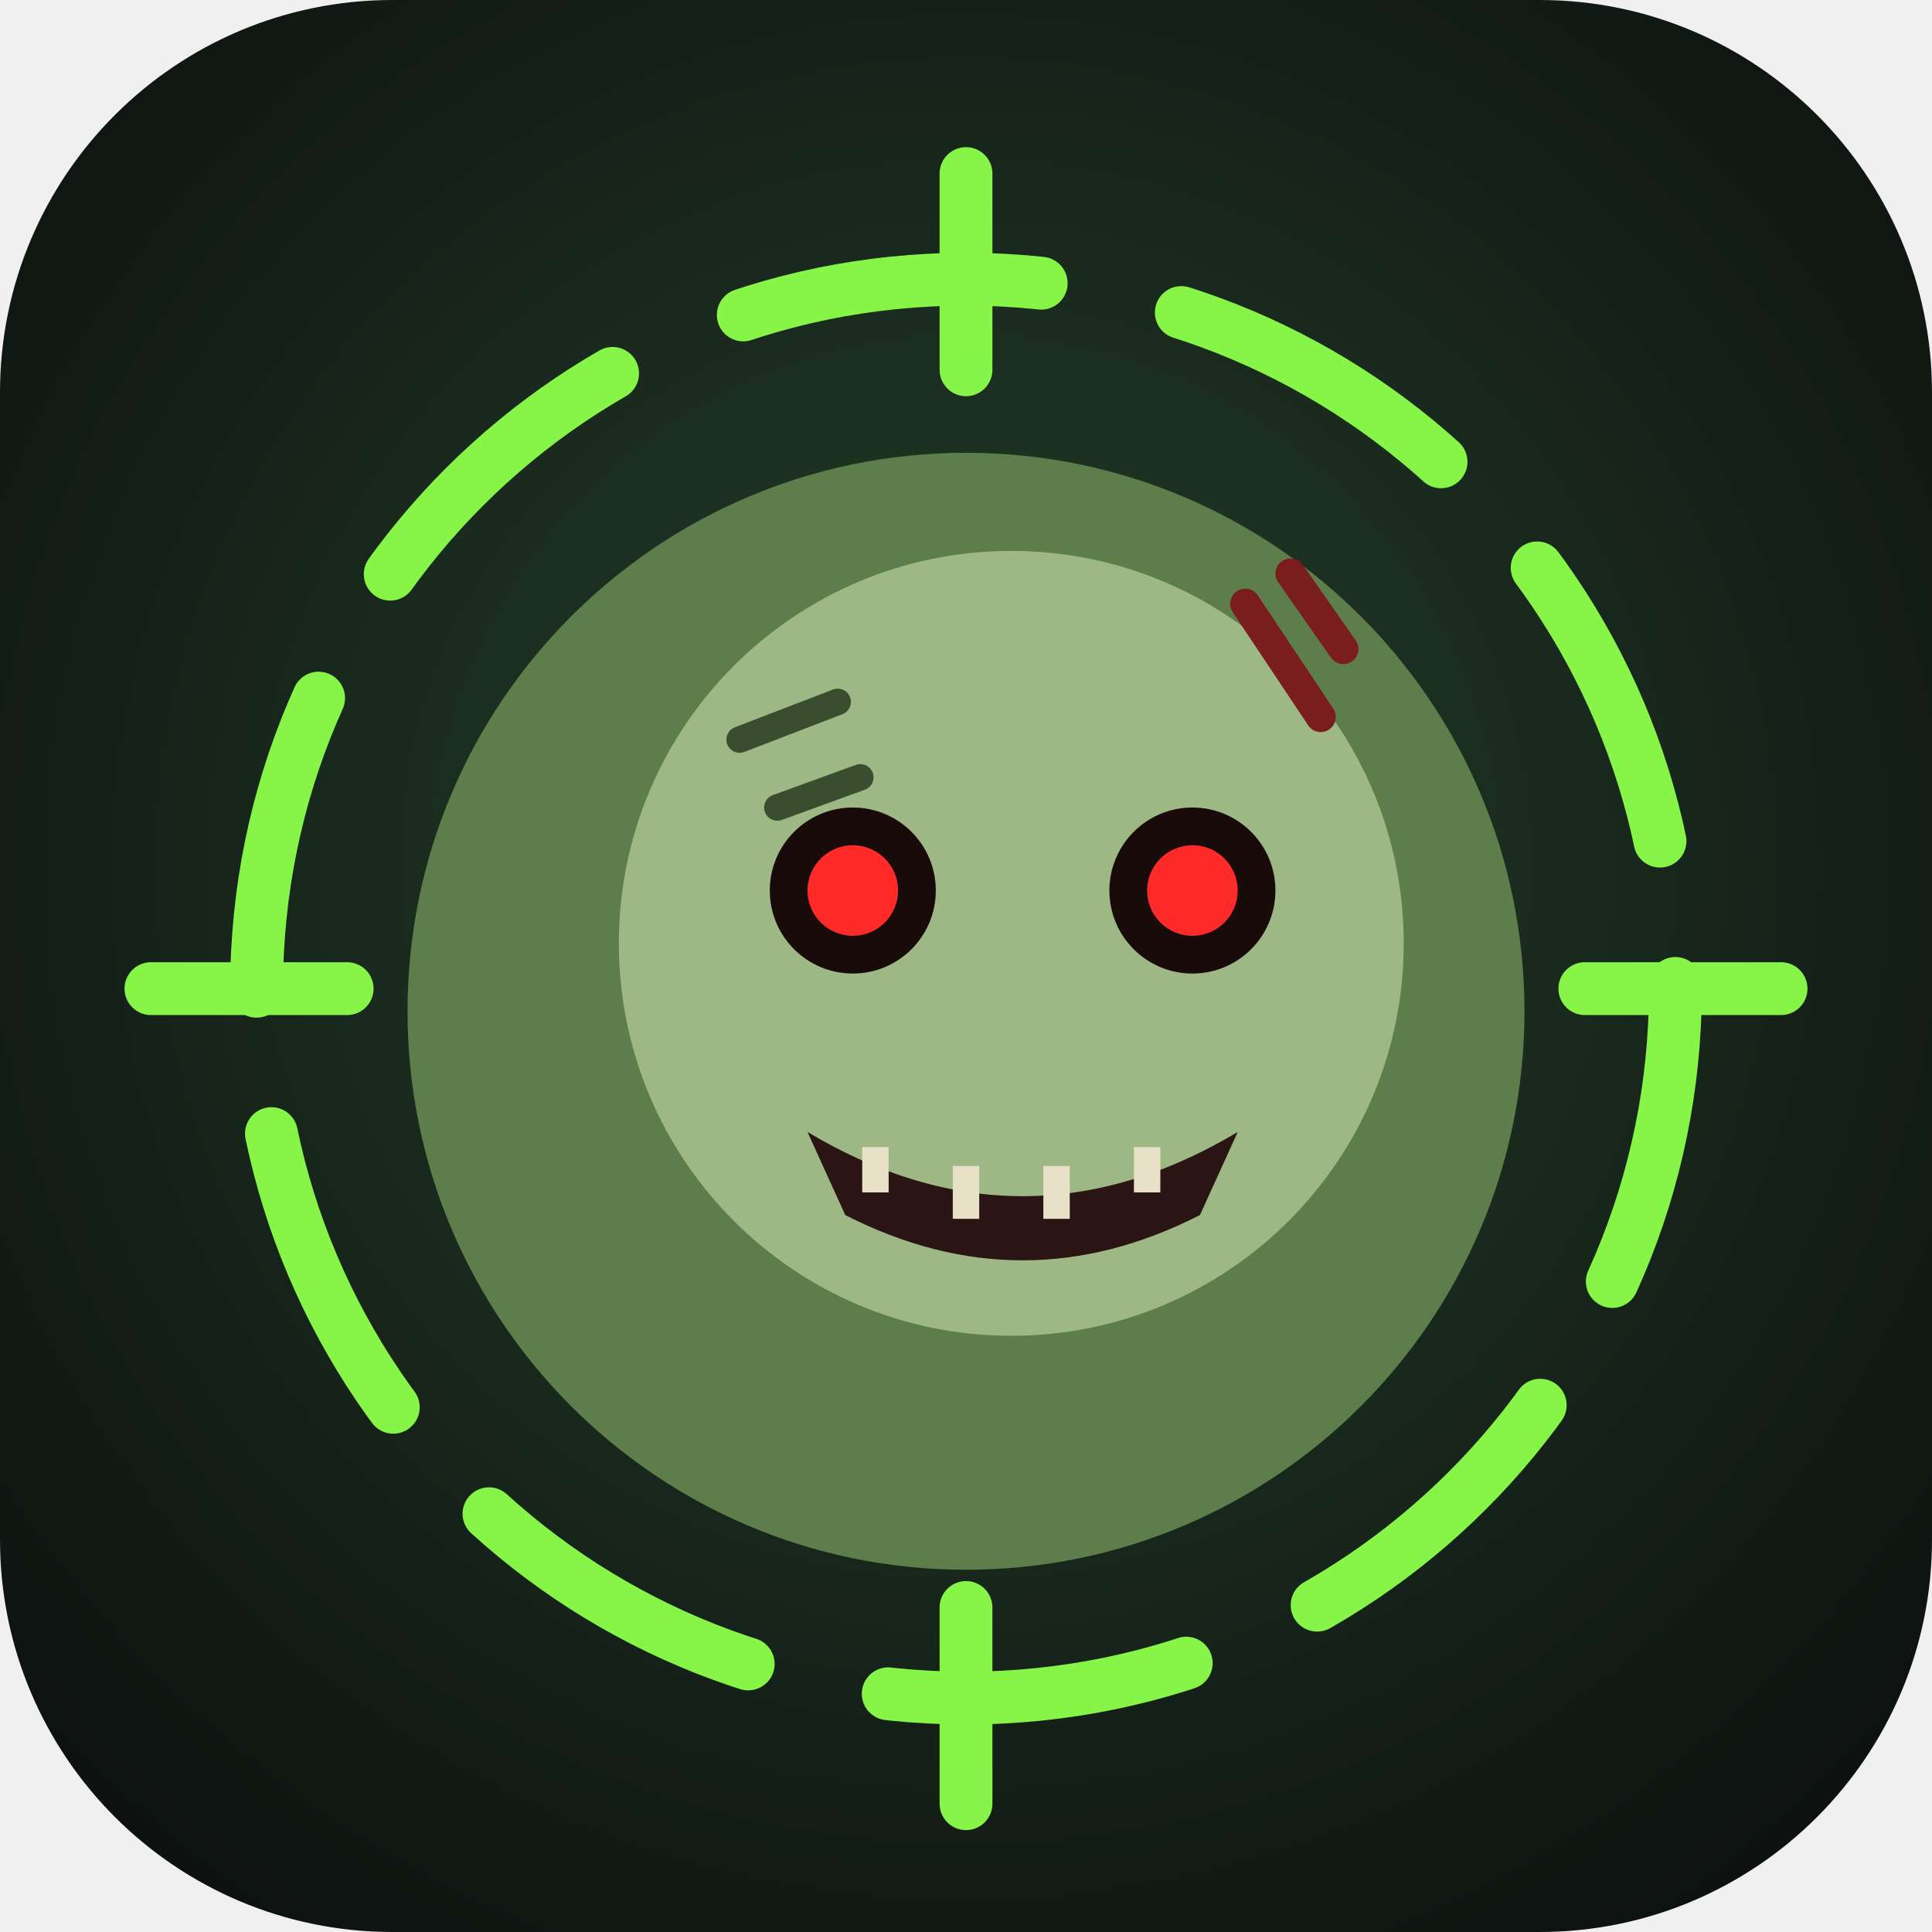
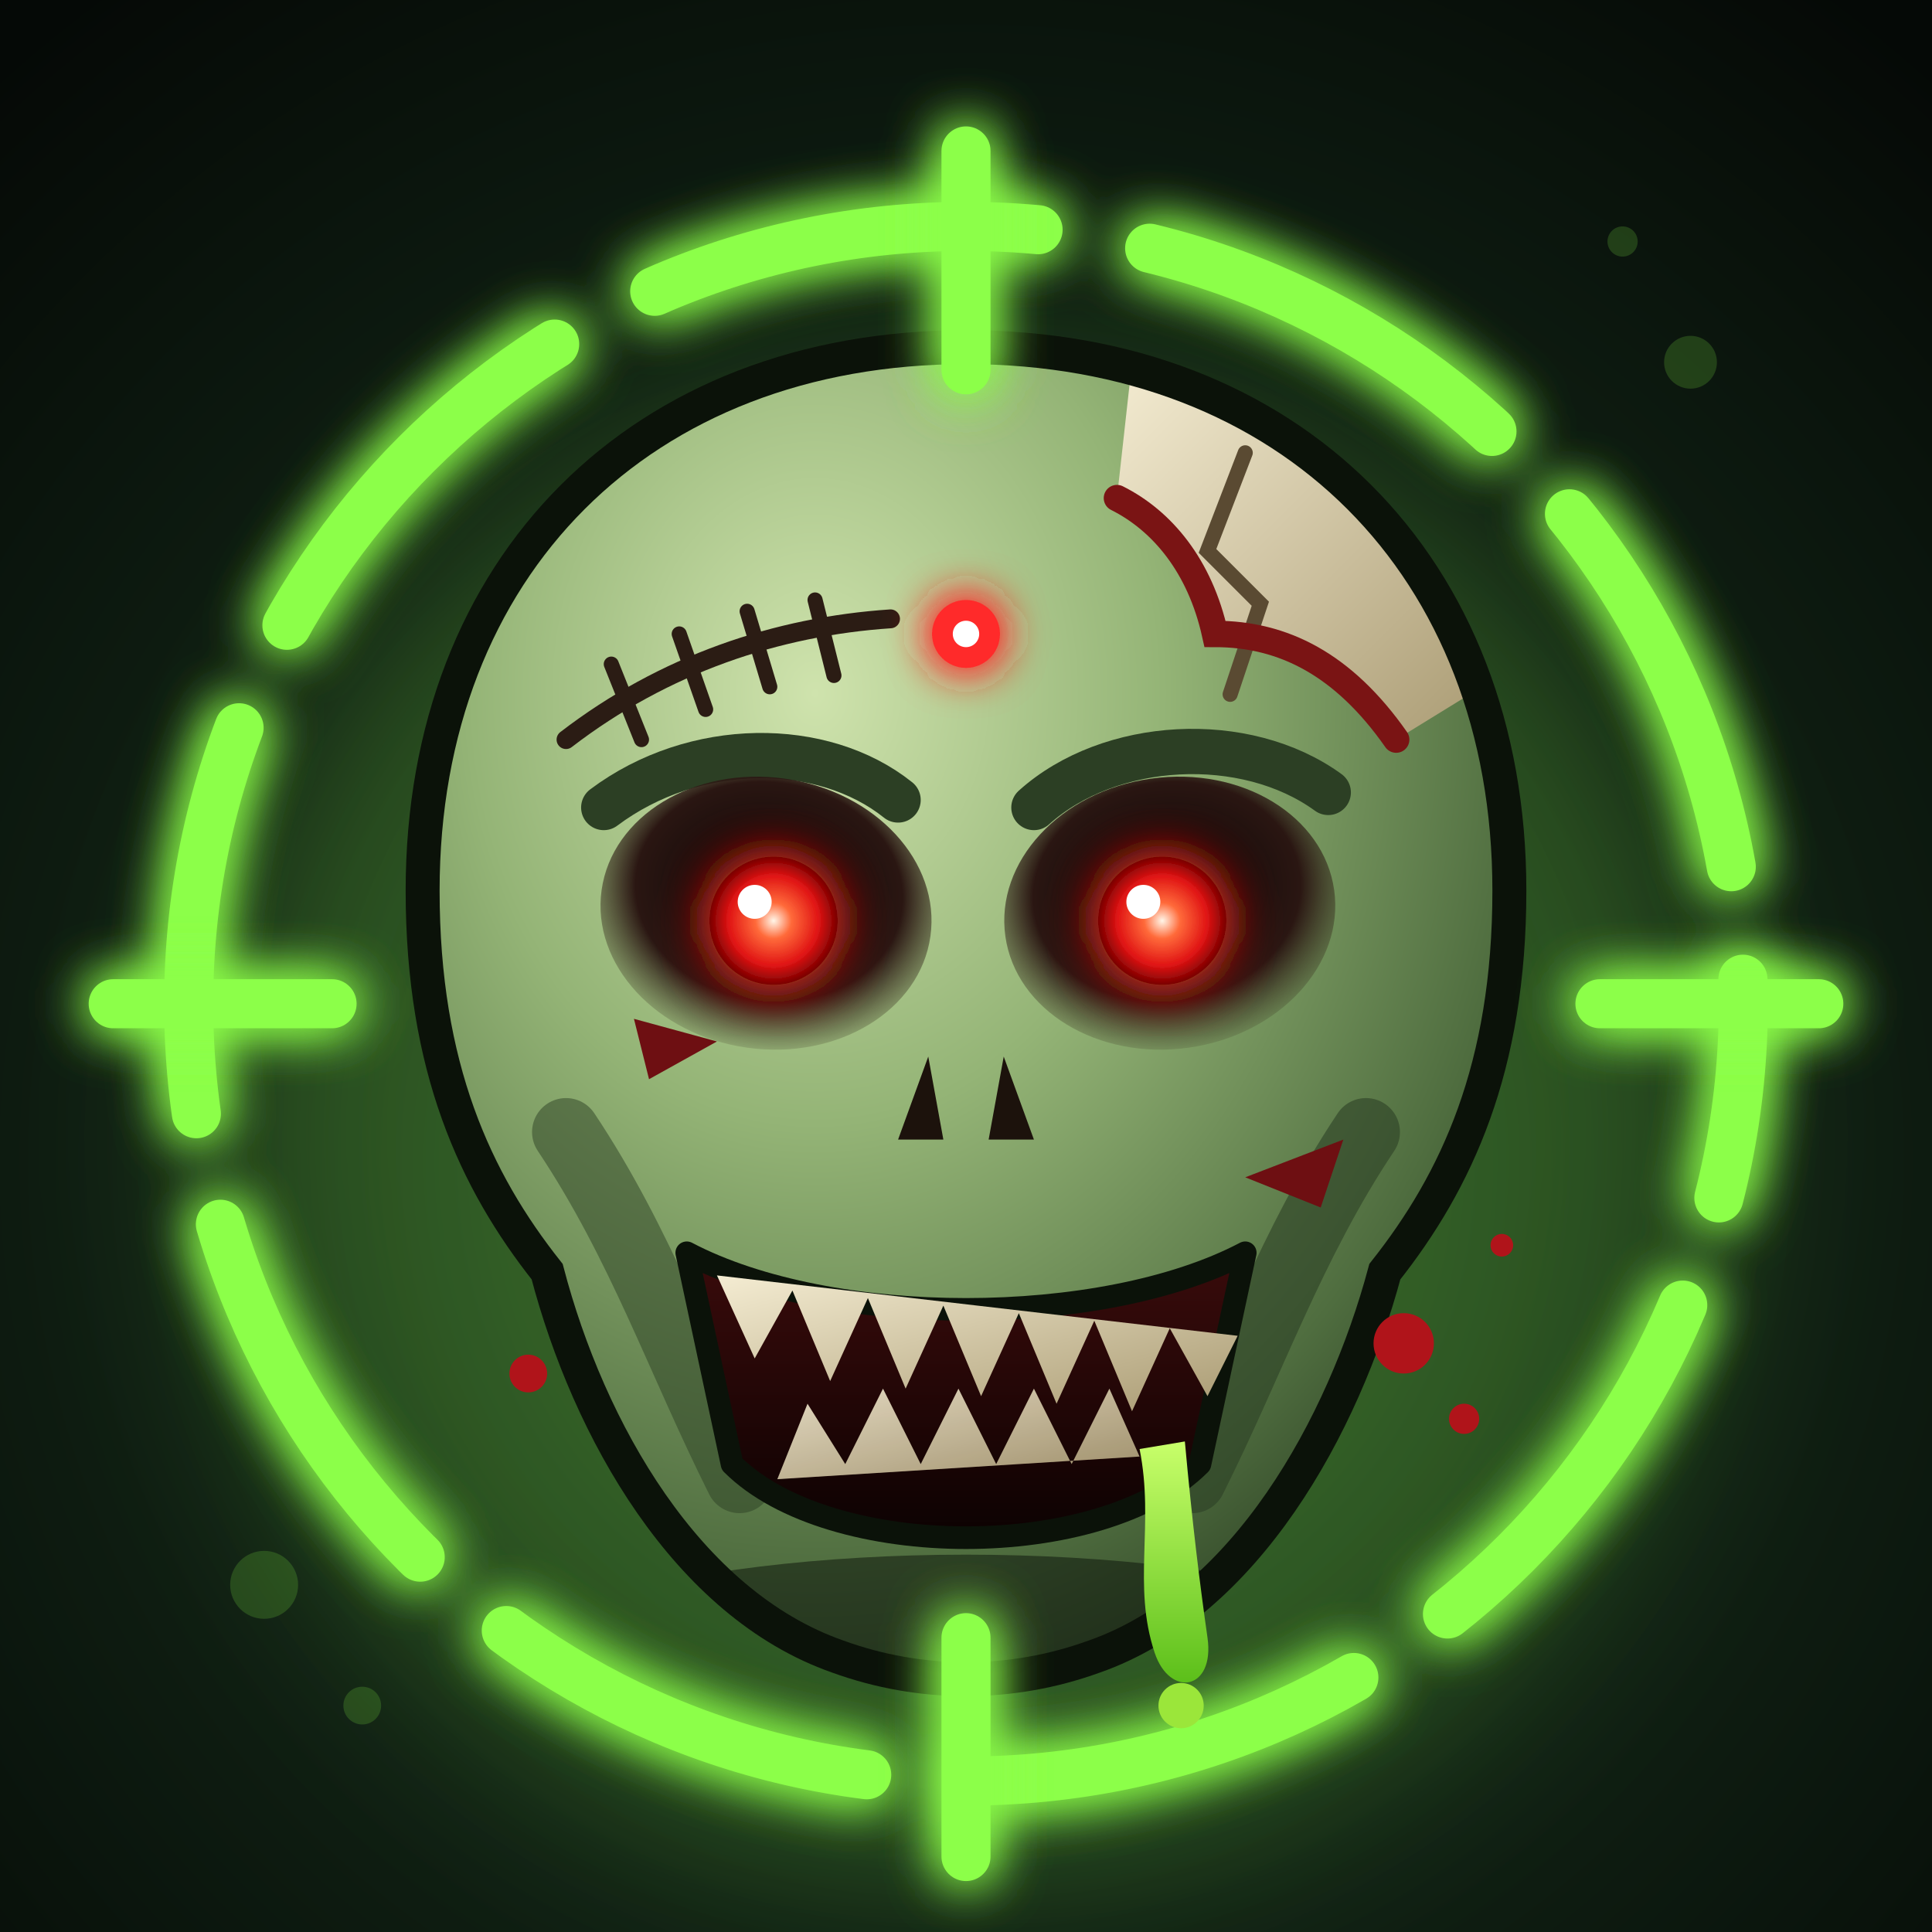
<svg xmlns="http://www.w3.org/2000/svg" viewBox="0 0 512 512">
  <defs>
-     <radialGradient id="bg" cx="50%" cy="45%" r="65%">
-       <stop offset="0" stop-color="#25402a" />
-       <stop offset="1" stop-color="#0d1210" />
+     <radialGradient id="bg" cx="50%" cy="60%" r="75%">
+       <stop offset="0" stop-color="#335f2c" />
+       <stop offset="0.42" stop-color="#132717" />
+       <stop offset="1" stop-color="#050906" />
    </radialGradient>
+     <radialGradient id="skin" cx="36%" cy="26%" r="85%">
+       <stop offset="0" stop-color="#cfe3ad" />
+       <stop offset="0.38" stop-color="#94b476" />
+       <stop offset="0.78" stop-color="#4f6d3f" />
+       <stop offset="1" stop-color="#26381f" />
+     </radialGradient>
+     <radialGradient id="socket" cx="50%" cy="42%" r="62%">
+       <stop offset="0" stop-color="#070303" />
+       <stop offset="0.65" stop-color="#2a1612" />
+       <stop offset="1" stop-color="#3f3a25" stop-opacity="0" />
+     </radialGradient>
+     <radialGradient id="eye" cx="50%" cy="50%" r="50%">
+       <stop offset="0" stop-color="#fff6e8" />
+       <stop offset="0.28" stop-color="#ff6a3a" />
+       <stop offset="0.7" stop-color="#e01414" />
+       <stop offset="1" stop-color="#7a0000" />
+     </radialGradient>
+     <linearGradient id="bone" x1="0" y1="0" x2="1" y2="1">
+       <stop offset="0" stop-color="#f4ecd2" />
+       <stop offset="1" stop-color="#a99a72" />
+     </linearGradient>
+     <linearGradient id="mouth" x1="0" y1="0" x2="0" y2="1">
+       <stop offset="0" stop-color="#3a0b0b" />
+       <stop offset="1" stop-color="#0c0202" />
+     </linearGradient>
+     <linearGradient id="ooze" x1="0" y1="0" x2="0" y2="1">
+       <stop offset="0" stop-color="#c8ff6a" />
+       <stop offset="1" stop-color="#5cbf1a" />
+     </linearGradient>
+     <filter id="glow" x="-40%" y="-40%" width="180%" height="180%">
+       <feGaussianBlur stdDeviation="7" result="b" />
+       <feMerge>
+         <feMergeNode in="b" />
+         <feMergeNode in="b" />
+         <feMergeNode in="SourceGraphic" />
+       </feMerge>
+     </filter>
+     <filter id="dot" x="-400%" y="-400%" width="900%" height="900%">
+       <feGaussianBlur stdDeviation="6" result="b" />
+       <feMerge>
+         <feMergeNode in="b" />
+         <feMergeNode in="b" />
+         <feMergeNode in="SourceGraphic" />
+       </feMerge>
+     </filter>
+     <filter id="haze" x="-50%" y="-50%" width="200%" height="200%">
+       <feGaussianBlur stdDeviation="22" />
+     </filter>
+     <clipPath id="head">
+       <path d="M256 92C342 92 400 150 400 236C400 283 386 313 367 337C356 378 330 425 290 439C268 447 244 447 222 439C182 425 156 379 145 337C126 313 112 283 112 236C112 150 170 92 256 92Z" />
+     </clipPath>
+     <clipPath id="left">
+       <rect x="0" y="0" width="236" height="512" />
+     </clipPath>
  </defs>
-   <rect width="512" height="512" rx="104" fill="url(#bg)" />
-   <g id="zombie">
-     <circle cx="256" cy="268" r="148" fill="#5d7d4b" />
-     <circle cx="268" cy="250" r="104" fill="#9db884" />
-     <path d="M196 196 l26 -10 M206 214 l22 -8" stroke="#3a4d2e" stroke-width="7" stroke-linecap="round" />
-     <circle cx="226" cy="236" r="22" fill="#1a0b0b" />
-     <circle cx="316" cy="236" r="22" fill="#1a0b0b" />
-     <circle cx="226" cy="236" r="12" fill="#ff2b2b" />
-     <circle cx="316" cy="236" r="12" fill="#ff2b2b" />
-     <path d="M214 300 q57 34 114 0 l-10 22 q-47 24 -94 0z" fill="#2a1414" />
-     <path d="M232 304 v12 M256 309 v14 M280 309 v14 M304 304 v12" stroke="#e8e1c8" stroke-width="7" />
-     <path d="M330 160 l20 30 M342 152 l14 20" stroke="#7a1d1d" stroke-width="8" stroke-linecap="round" />
+   <rect width="512" height="512" fill="url(#bg)" />
+   <circle cx="256" cy="300" r="200" fill="#8cff4a" opacity="0.2" filter="url(#haze)" />
+   <g fill="#8cff4a" opacity="0.18">
+     <circle cx="70" cy="420" r="9" />
+     <circle cx="96" cy="452" r="5" />
+     <circle cx="448" cy="96" r="7" />
+     <circle cx="430" cy="64" r="4" />
  </g>
-   <g fill="none" stroke="#8cff4a" stroke-width="14" stroke-linecap="round" opacity="0.95">
-     <circle cx="256" cy="262" r="188" stroke-dasharray="80 38" />
-     <path d="M256 46 v52 M256 426 v52 M40 262 h52 M420 262 h52" />
+   <g fill="none" stroke="#8cff4a" stroke-linecap="round" filter="url(#glow)">
+     <circle cx="256" cy="266" r="206" stroke-width="13" stroke-dasharray="104 30" stroke-dashoffset="52" />
  </g>
+   <path d="M256 92C342 92 400 150 400 236C400 283 386 313 367 337C356 378 330 425 290 439C268 447 244 447 222 439C182 425 156 379 145 337C126 313 112 283 112 236C112 150 170 92 256 92Z" fill="url(#skin)" />
+   <g clip-path="url(#head)">
+     <path d="M300 96C344 104 382 132 396 180L370 196C356 176 340 168 322 168C318 150 308 138 296 132Z" fill="url(#bone)" />
+     <path d="M330 120l-10 26l14 14l-8 24" fill="none" stroke="#5a4a32" stroke-width="4" stroke-linecap="round" />
+     <path d="M296 132C308 138 318 150 322 168C340 168 356 176 370 196" fill="none" stroke="#7a1414" stroke-width="7" stroke-linecap="round" />
+     <path d="M150 196C176 176 206 166 236 164" fill="none" stroke="#2b1c14" stroke-width="5" stroke-linecap="round" />
+     <path d="M162 176l8 20M180 168l7 20M198 162l6 20M216 159l5 20" stroke="#2b1c14" stroke-width="4" stroke-linecap="round" />
+     <ellipse cx="256" cy="452" rx="140" ry="40" fill="#0f170c" opacity="0.55" />
+     <path d="M150 300C170 330 180 360 196 392" fill="none" stroke="#2c3f24" stroke-width="18" opacity="0.5" stroke-linecap="round" />
+     <path d="M362 300C342 330 332 360 316 392" fill="none" stroke="#2c3f24" stroke-width="18" opacity="0.6" stroke-linecap="round" />
+     <path d="M330 312l26 -10l-6 18z" fill="#6e0f12" />
+     <path d="M168 270l22 6l-18 10z" fill="#6e0f12" />
+   </g>
+   <path clip-path="url(#left)" d="M256 92C170 92 112 150 112 236C112 283 126 313 145 337C156 379 182 425 222 439" fill="none" stroke="#b6ff7a" stroke-width="7" opacity="0.75" />
+   <path d="M256 92C342 92 400 150 400 236C400 283 386 313 367 337C356 378 330 425 290 439C268 447 244 447 222 439C182 425 156 379 145 337C126 313 112 283 112 236C112 150 170 92 256 92Z" fill="none" stroke="#0b1209" stroke-width="9" />
+   <path d="M160 214C184 196 218 196 238 212" fill="none" stroke="#2c3f24" stroke-width="12" stroke-linecap="round" />
+   <path d="M274 214C294 196 330 194 352 210" fill="none" stroke="#2c3f24" stroke-width="12" stroke-linecap="round" />
+   <ellipse cx="203" cy="242" rx="44" ry="36" fill="url(#socket)" transform="rotate(8 203 242)" />
+   <ellipse cx="310" cy="242" rx="44" ry="36" fill="url(#socket)" transform="rotate(-8 310 242)" />
+   <g filter="url(#glow)">
+     <circle cx="205" cy="244" r="17" fill="url(#eye)" />
+     <circle cx="308" cy="244" r="17" fill="url(#eye)" />
+   </g>
+   <circle cx="200" cy="239" r="4.5" fill="#fff" />
+   <circle cx="303" cy="239" r="4.5" fill="#fff" />
+   <path d="M246 280l-8 22h12zM266 280l8 22h-12z" fill="#1c120c" />
+   <path d="M182 332C220 352 292 352 330 332L318 388C292 414 220 414 194 388Z" fill="url(#mouth)" stroke="#0b1209" stroke-width="6" stroke-linejoin="round" />
+   <path d="M190 338l10 22l10-18l10 24l10-22l10 24l10-22l10 24l10-22l10 24l10-22l10 24l10-22l10 18l8-16Z" fill="url(#bone)" />
+   <path d="M206 392l8-20l10 16l10-20l10 20l10-20l10 20l10-20l10 20l10-20l8 18Z" fill="url(#bone)" opacity="0.92" />
+   <path d="M302 384C306 404 300 420 306 438C310 450 322 448 320 434C318 420 316 404 314 382Z" fill="url(#ooze)" />
+   <circle cx="313" cy="452" r="6" fill="#9be63a" />
+   <g fill="#b0141a">
+     <circle cx="372" cy="356" r="8" />
+     <circle cx="388" cy="376" r="4" />
+     <circle cx="140" cy="364" r="5" />
+     <circle cx="398" cy="330" r="3" />
+   </g>
+   <g stroke="#8cff4a" stroke-width="13" stroke-linecap="round" filter="url(#glow)">
+     <path d="M256 40v58M256 434v58M30 266h58M424 266h58" />
+   </g>
+   <circle cx="256" cy="168" r="9" fill="#ff2b2b" filter="url(#dot)" />
+   <circle cx="256" cy="168" r="3.5" fill="#fff" />
</svg>
